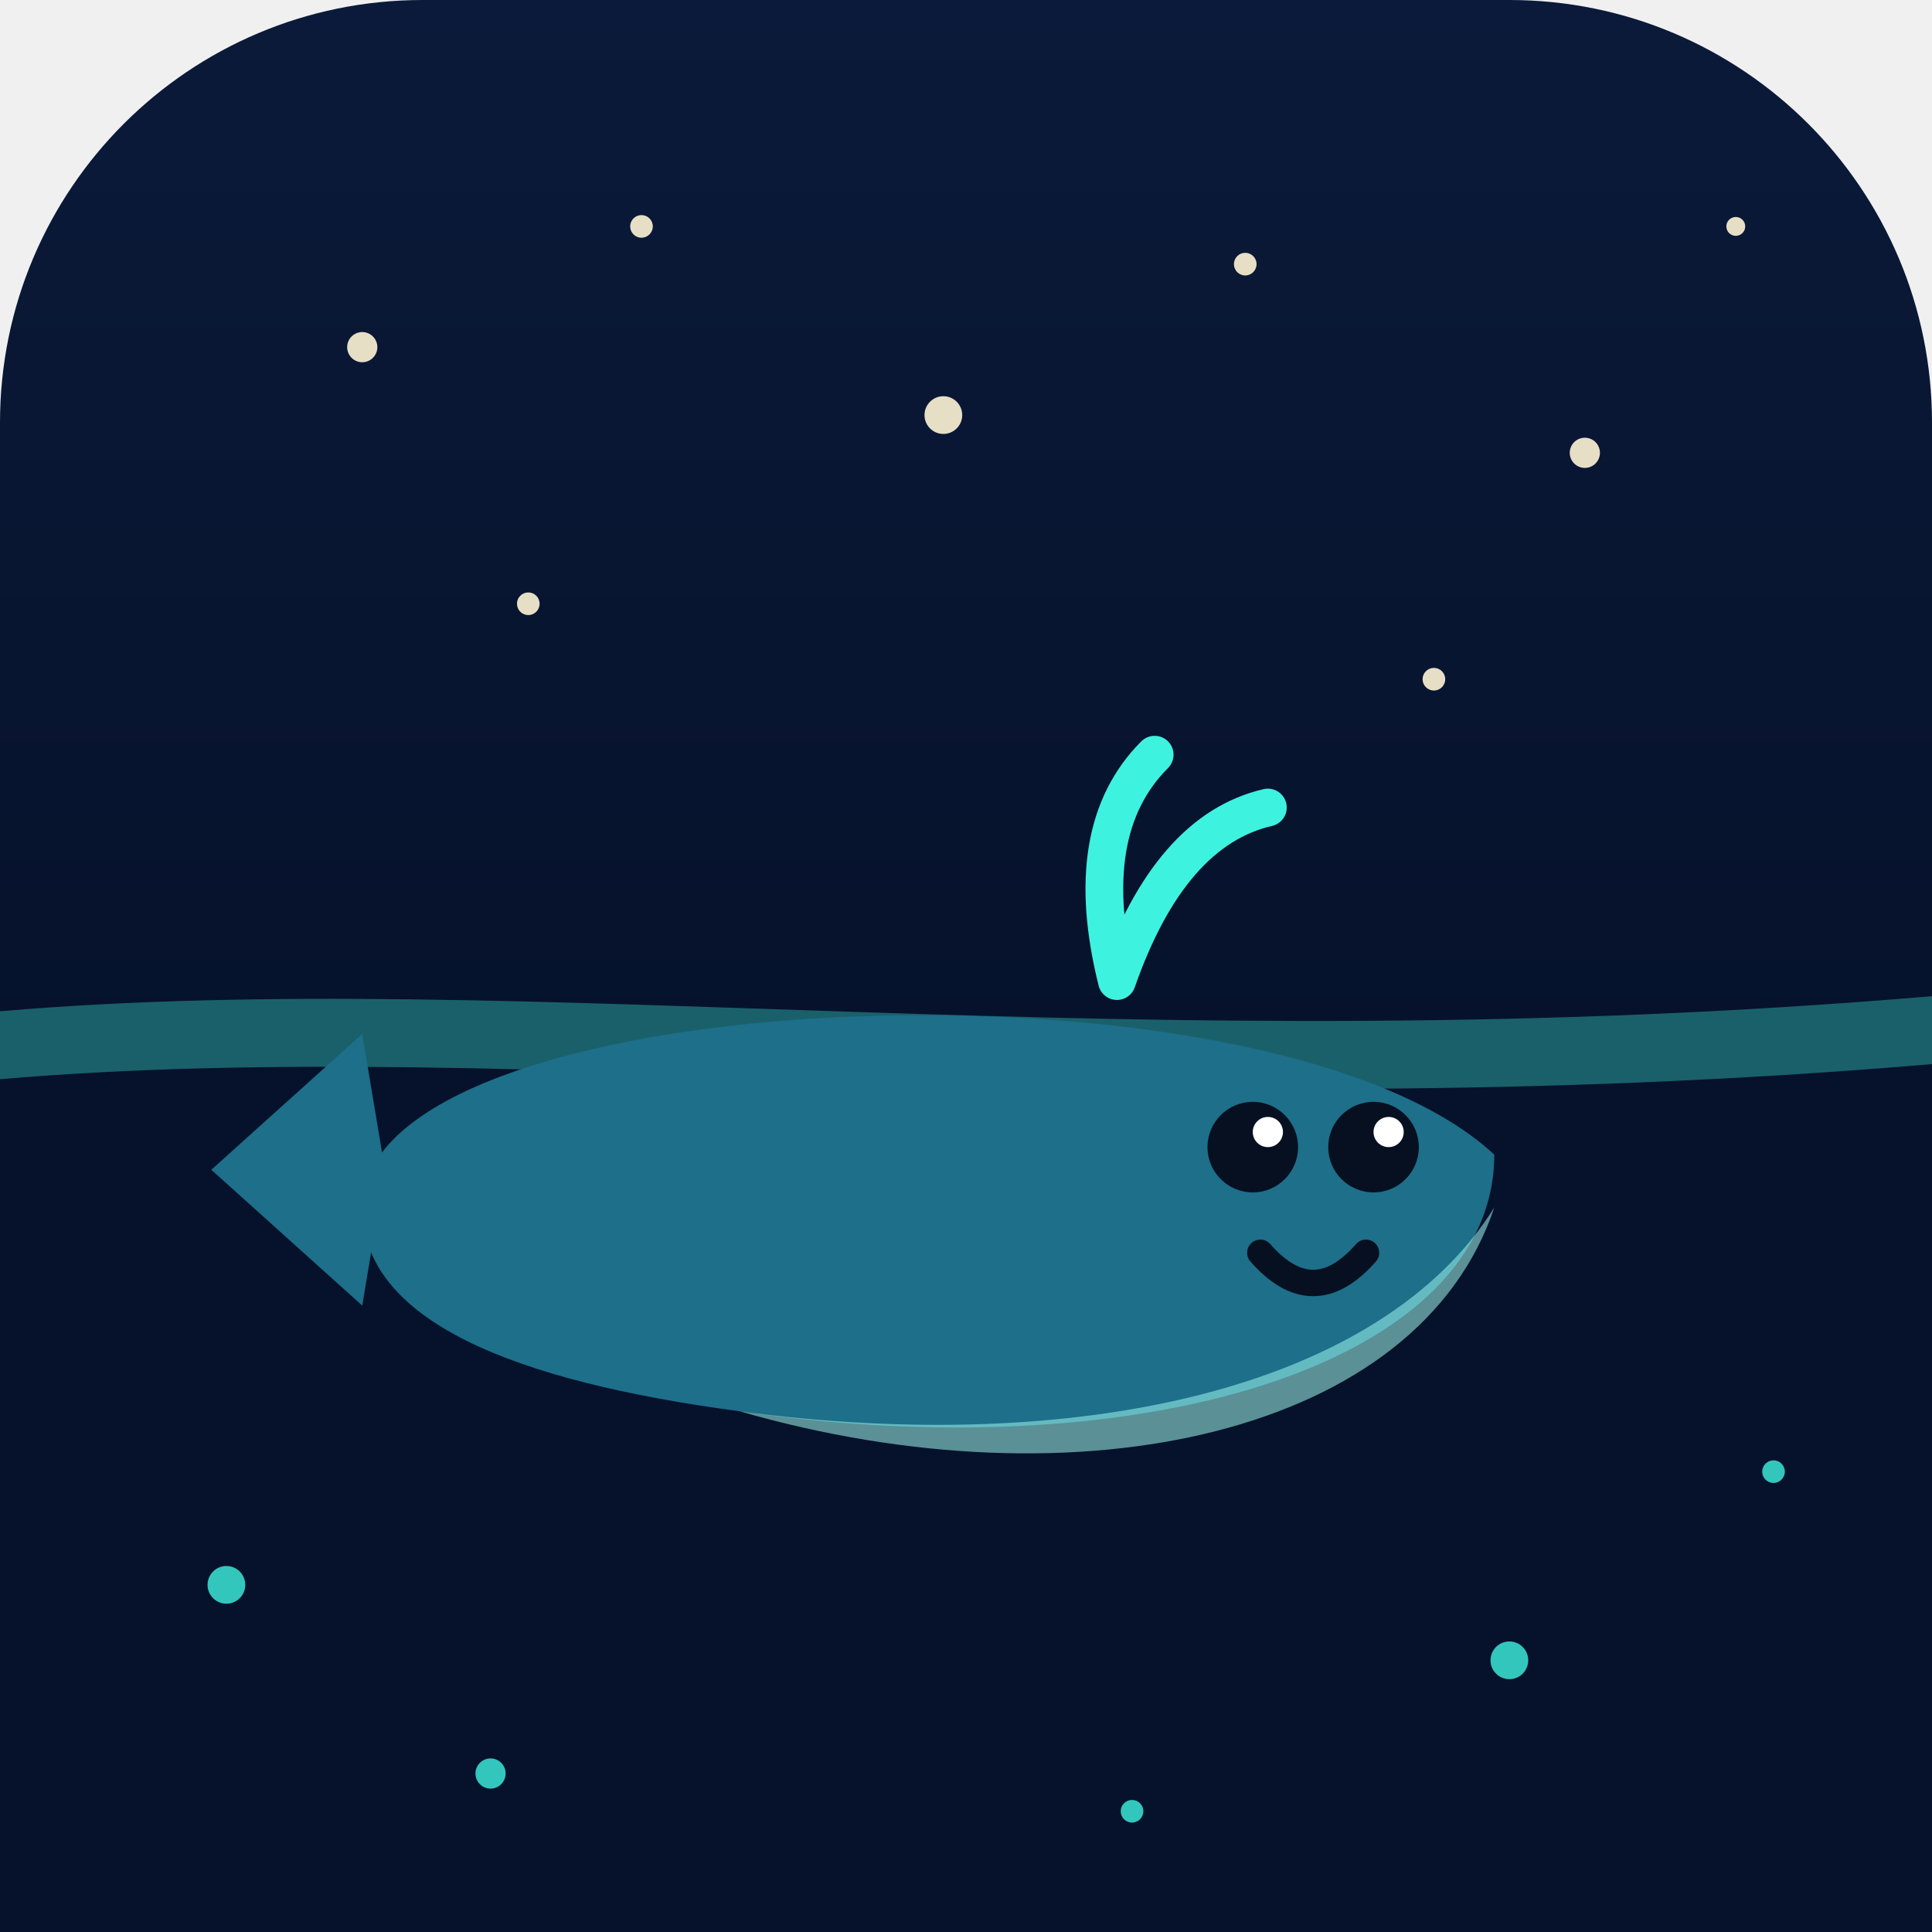
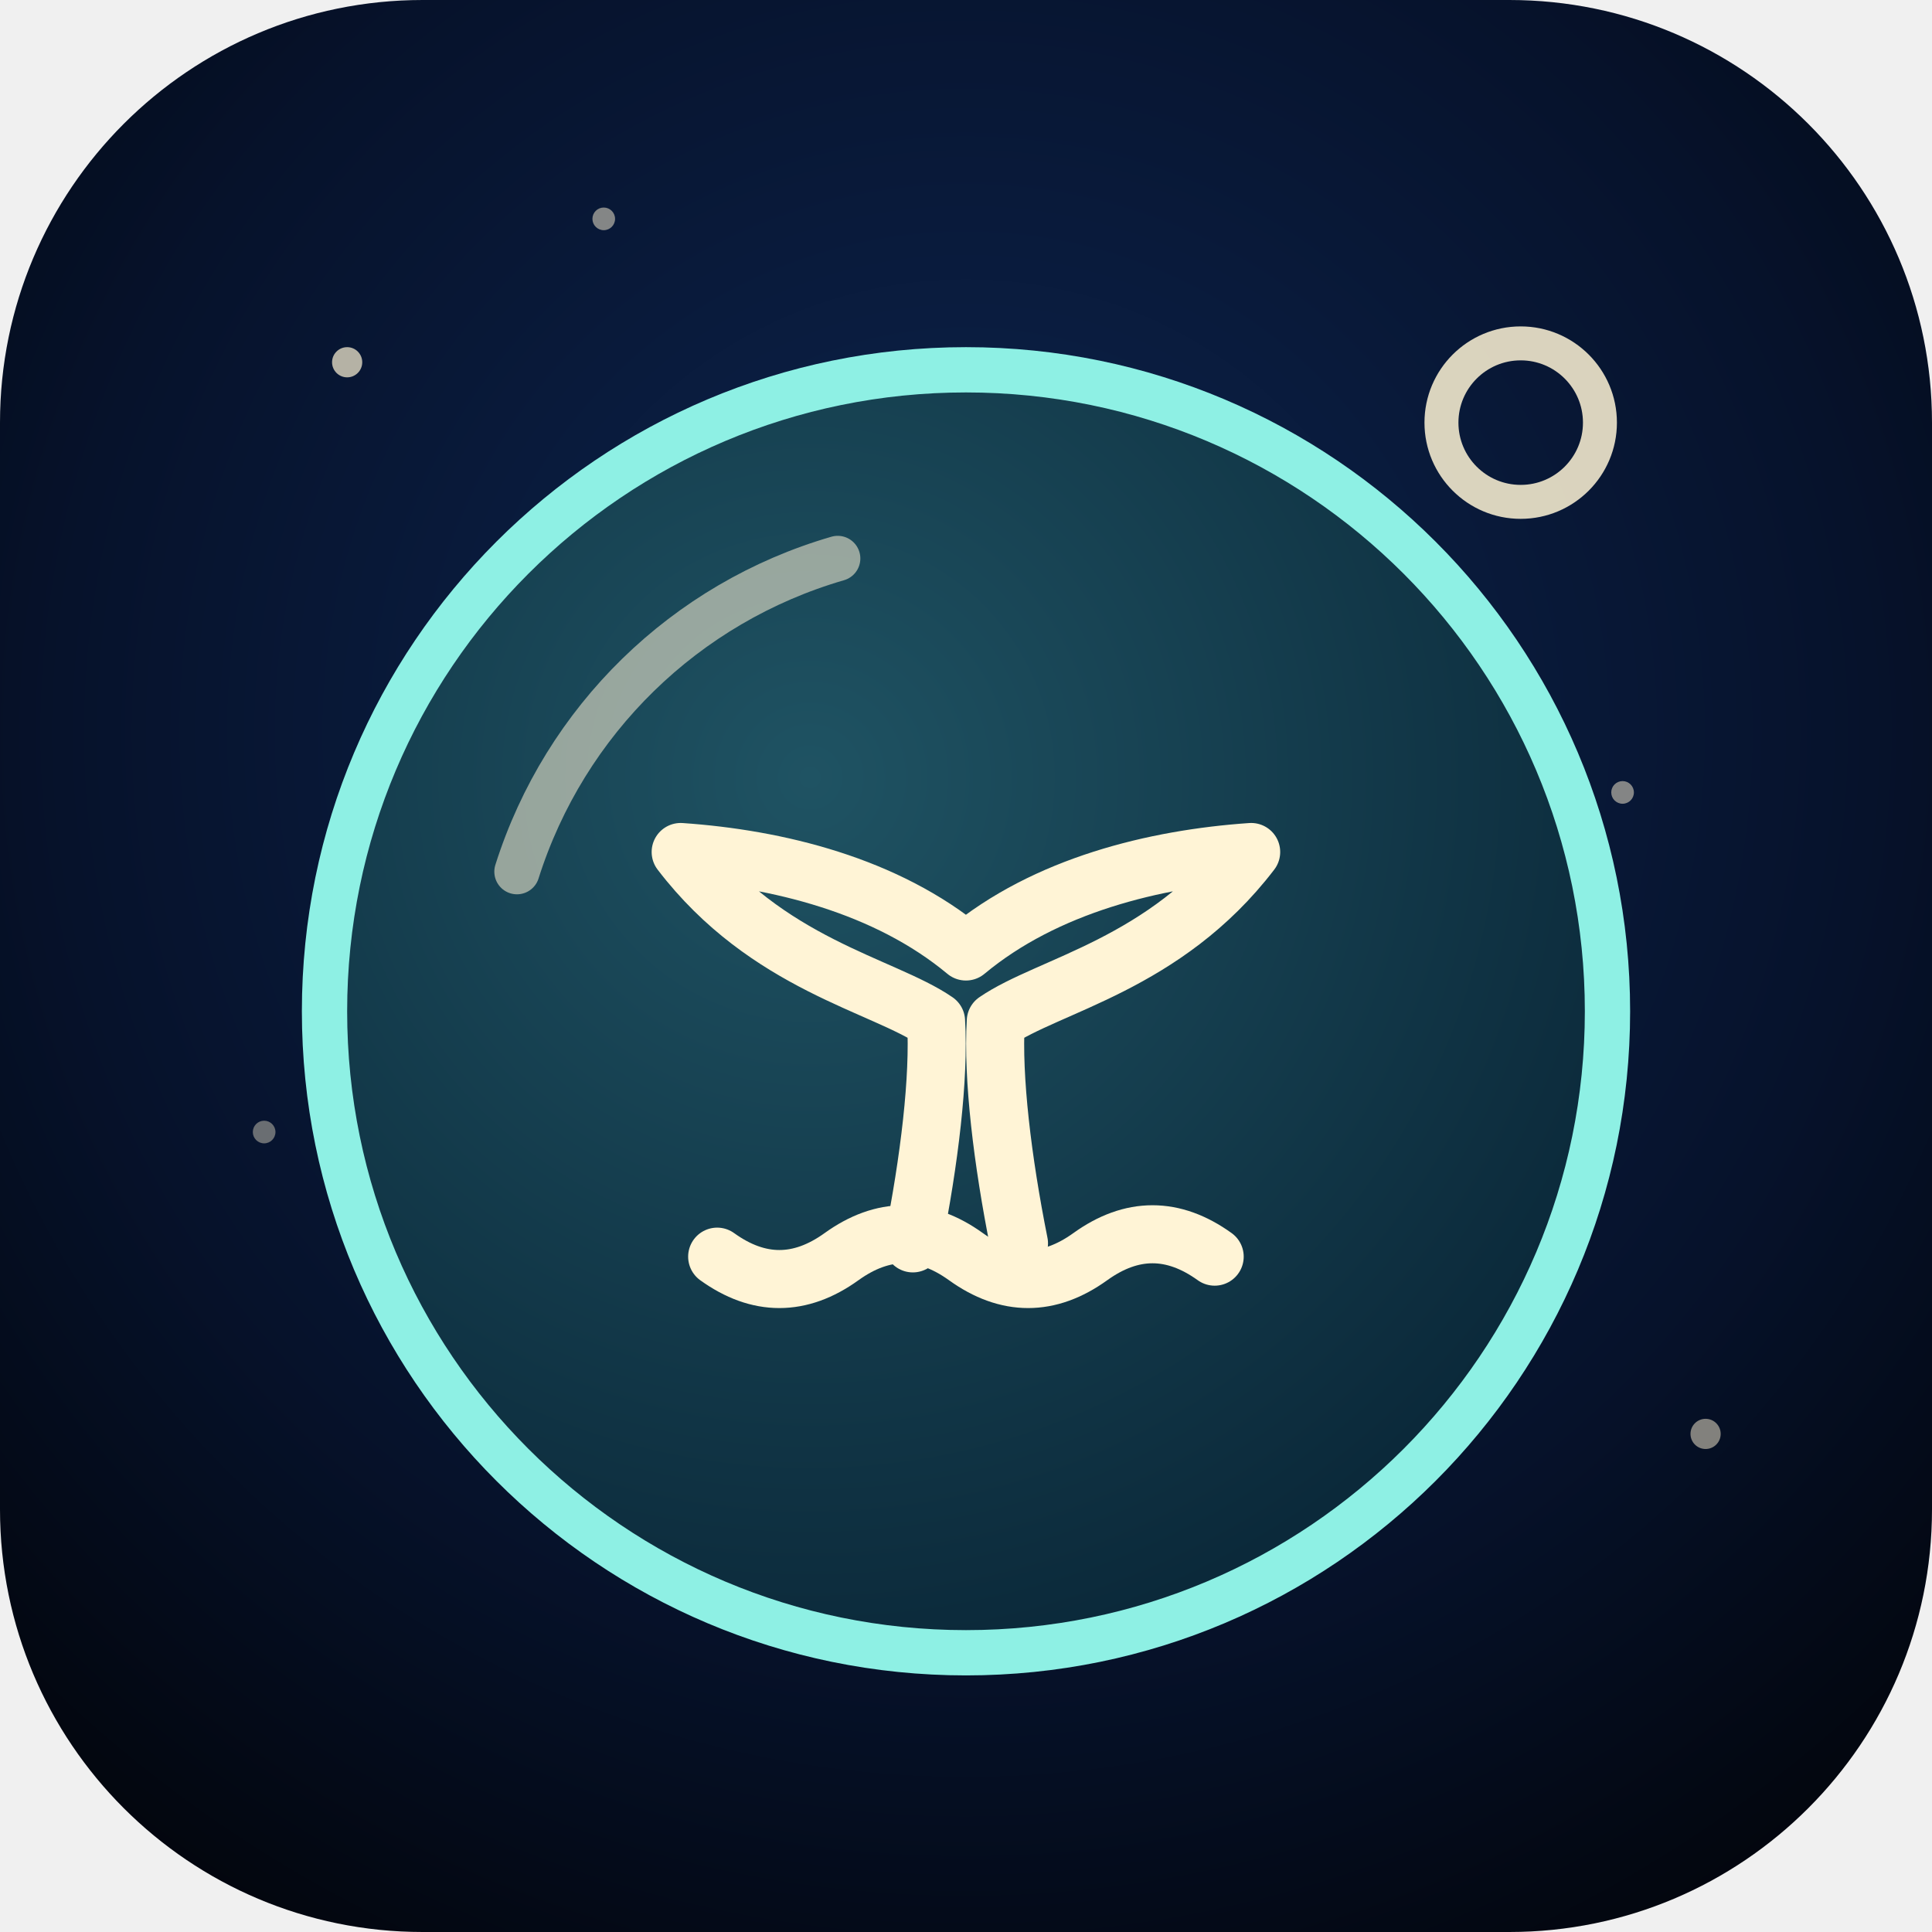
<svg xmlns="http://www.w3.org/2000/svg" viewBox="0 0 512 512">
  <defs>
-     <linearGradient id="bg" x1="0" y1="0" x2="0" y2="1">
-       <stop offset="0" stop-color="#0b1a3a" />
-       <stop offset="0.55" stop-color="#06122b" />
+     <radialGradient id="night" cx="50%" cy="38%" r="75%">
+       <stop offset="0" stop-color="#0d2550" />
+       <stop offset="0.62" stop-color="#06122b" />
      <stop offset="1" stop-color="#020409" />
-     </linearGradient>
+     </radialGradient>
+     <radialGradient id="glass" cx="38%" cy="32%" r="72%">
+       <stop offset="0" stop-color="#1f5363" />
+       <stop offset="1" stop-color="#0a2738" />
+     </radialGradient>
  </defs>
-   <rect width="512" height="512" rx="112" fill="url(#bg)" />
-   <g fill="#fff4d6" opacity="0.9">
-     <circle cx="96" cy="92" r="4" />
-     <circle cx="170" cy="60" r="3" />
-     <circle cx="250" cy="110" r="5" />
-     <circle cx="330" cy="70" r="3" />
-     <circle cx="420" cy="120" r="4" />
-     <circle cx="380" cy="180" r="3" />
-     <circle cx="140" cy="160" r="3" />
-     <circle cx="460" cy="60" r="2.5" />
-   </g>
-   <path d="M0 270 C 140 258, 300 284, 512 266 L512 512 L0 512 Z" fill="#06122b" />
-   <path d="M0 268 C 140 256, 300 282, 512 264 L512 282 C 300 300, 140 274, 0 286 Z" fill="#3ef2e0" opacity="0.35" />
-   <g transform="translate(96 250)">
-     <path d="M-40 60 l 40 -36 l 6 36 l -6 36 z" fill="#1d6f8a" />
-     <path d="M0 70 C 0 10, 240 0, 300 56 C 300 110, 210 140, 100 124 C 40 116, 0 100, 0 70 Z" fill="#1d6f8a" />
-     <path d="M100 124 C 190 150, 280 130, 300 70 C 270 118, 190 136, 100 124 Z" fill="#9ff7ee" opacity="0.55" />
-     <path d="M200 10 q -10 -40 10 -60 M200 10 q 14 -40 40 -46" stroke="#3ef2e0" stroke-width="10" fill="none" stroke-linecap="round" />
-     <circle cx="236" cy="54" r="12" fill="#061020" />
-     <circle cx="268" cy="54" r="12" fill="#061020" />
-     <circle cx="240" cy="50" r="4" fill="#fff" />
-     <circle cx="272" cy="50" r="4" fill="#fff" />
-     <path d="M238 82 q 14 16 28 0" stroke="#061020" stroke-width="7" fill="none" stroke-linecap="round" />
-   </g>
-   <g fill="#3ef2e0" opacity="0.8">
-     <circle cx="60" cy="420" r="5" />
-     <circle cx="130" cy="470" r="4" />
-     <circle cx="400" cy="440" r="5" />
-     <circle cx="470" cy="390" r="3" />
-     <circle cx="300" cy="480" r="3" />
+   <rect width="512" height="512" rx="112" fill="url(#night)" />
+   <g id="mark">
+     <g fill="#fff4d6">
+       <circle cx="92" cy="96" r="4" opacity="0.7" />
+       <circle cx="160" cy="58" r="3" opacity="0.5" />
+       <circle cx="430" cy="210" r="3" opacity="0.5" />
+       <circle cx="70" cy="300" r="3" opacity="0.4" />
+       <circle cx="452" cy="380" r="4" opacity="0.5" />
+     </g>
+     <circle cx="256" cy="268" r="170" fill="url(#glass)" stroke="#8ef0e4" stroke-width="12" />
+     <path d="M137 231 A 126 126 0 0 1 222 148" fill="none" stroke="#fff4d6" stroke-opacity="0.55" stroke-width="12" stroke-linecap="round" />
+     <g transform="translate(150.5 162.5) scale(8.79)" fill="none" stroke="#fff4d6" stroke-width="1.75" stroke-linecap="round" stroke-linejoin="round">
+       <path d="M10.4 19C10.9 16.5 11.2 14 11.1 12.3 9.5 11.2 6 10.6 3.4 7.2 6.3 7.4 9.6 8.2 12 10.2 14.4 8.2 17.7 7.4 20.6 7.2 18 10.6 14.5 11.2 12.9 12.3 12.8 14 13.1 16.5 13.6 19" />
+       <path d="M4.5 19.4c1.25.9 2.5.9 3.75 0s2.5-.9 3.75 0 2.5.9 3.75 0 2.5-.9 3.75 0" />
+     </g>
+     <circle cx="403" cy="112" r="21" fill="none" stroke="#fff4d6" stroke-opacity="0.85" stroke-width="9" />
  </g>
</svg>
